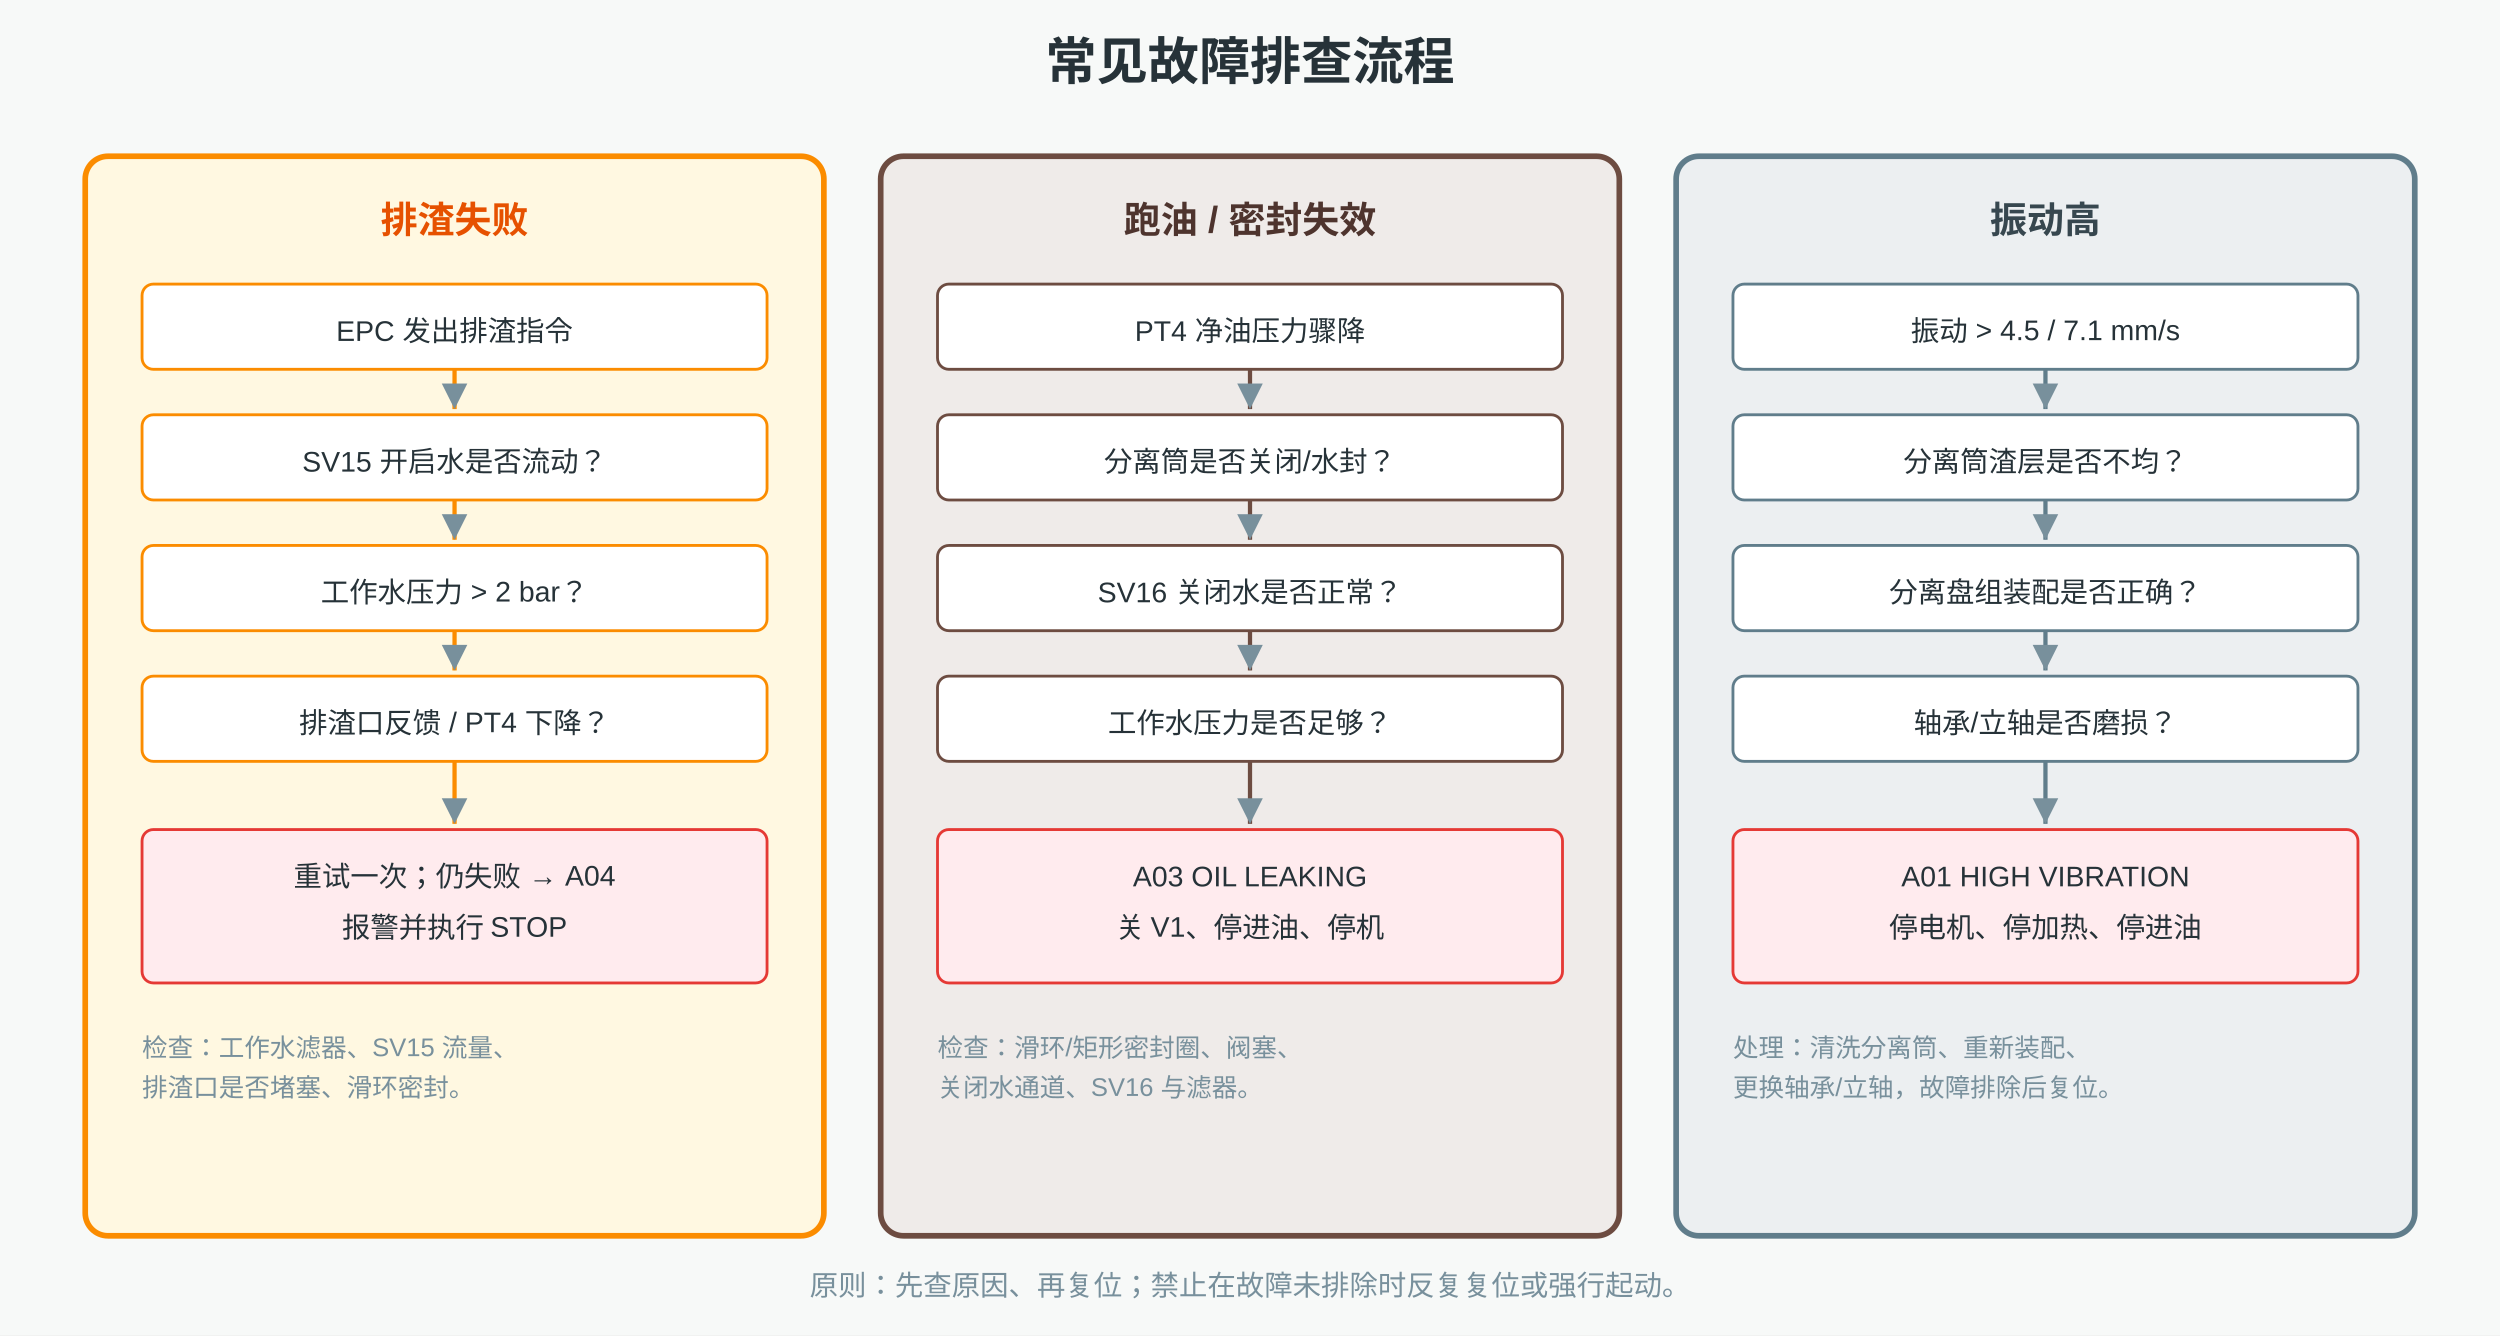
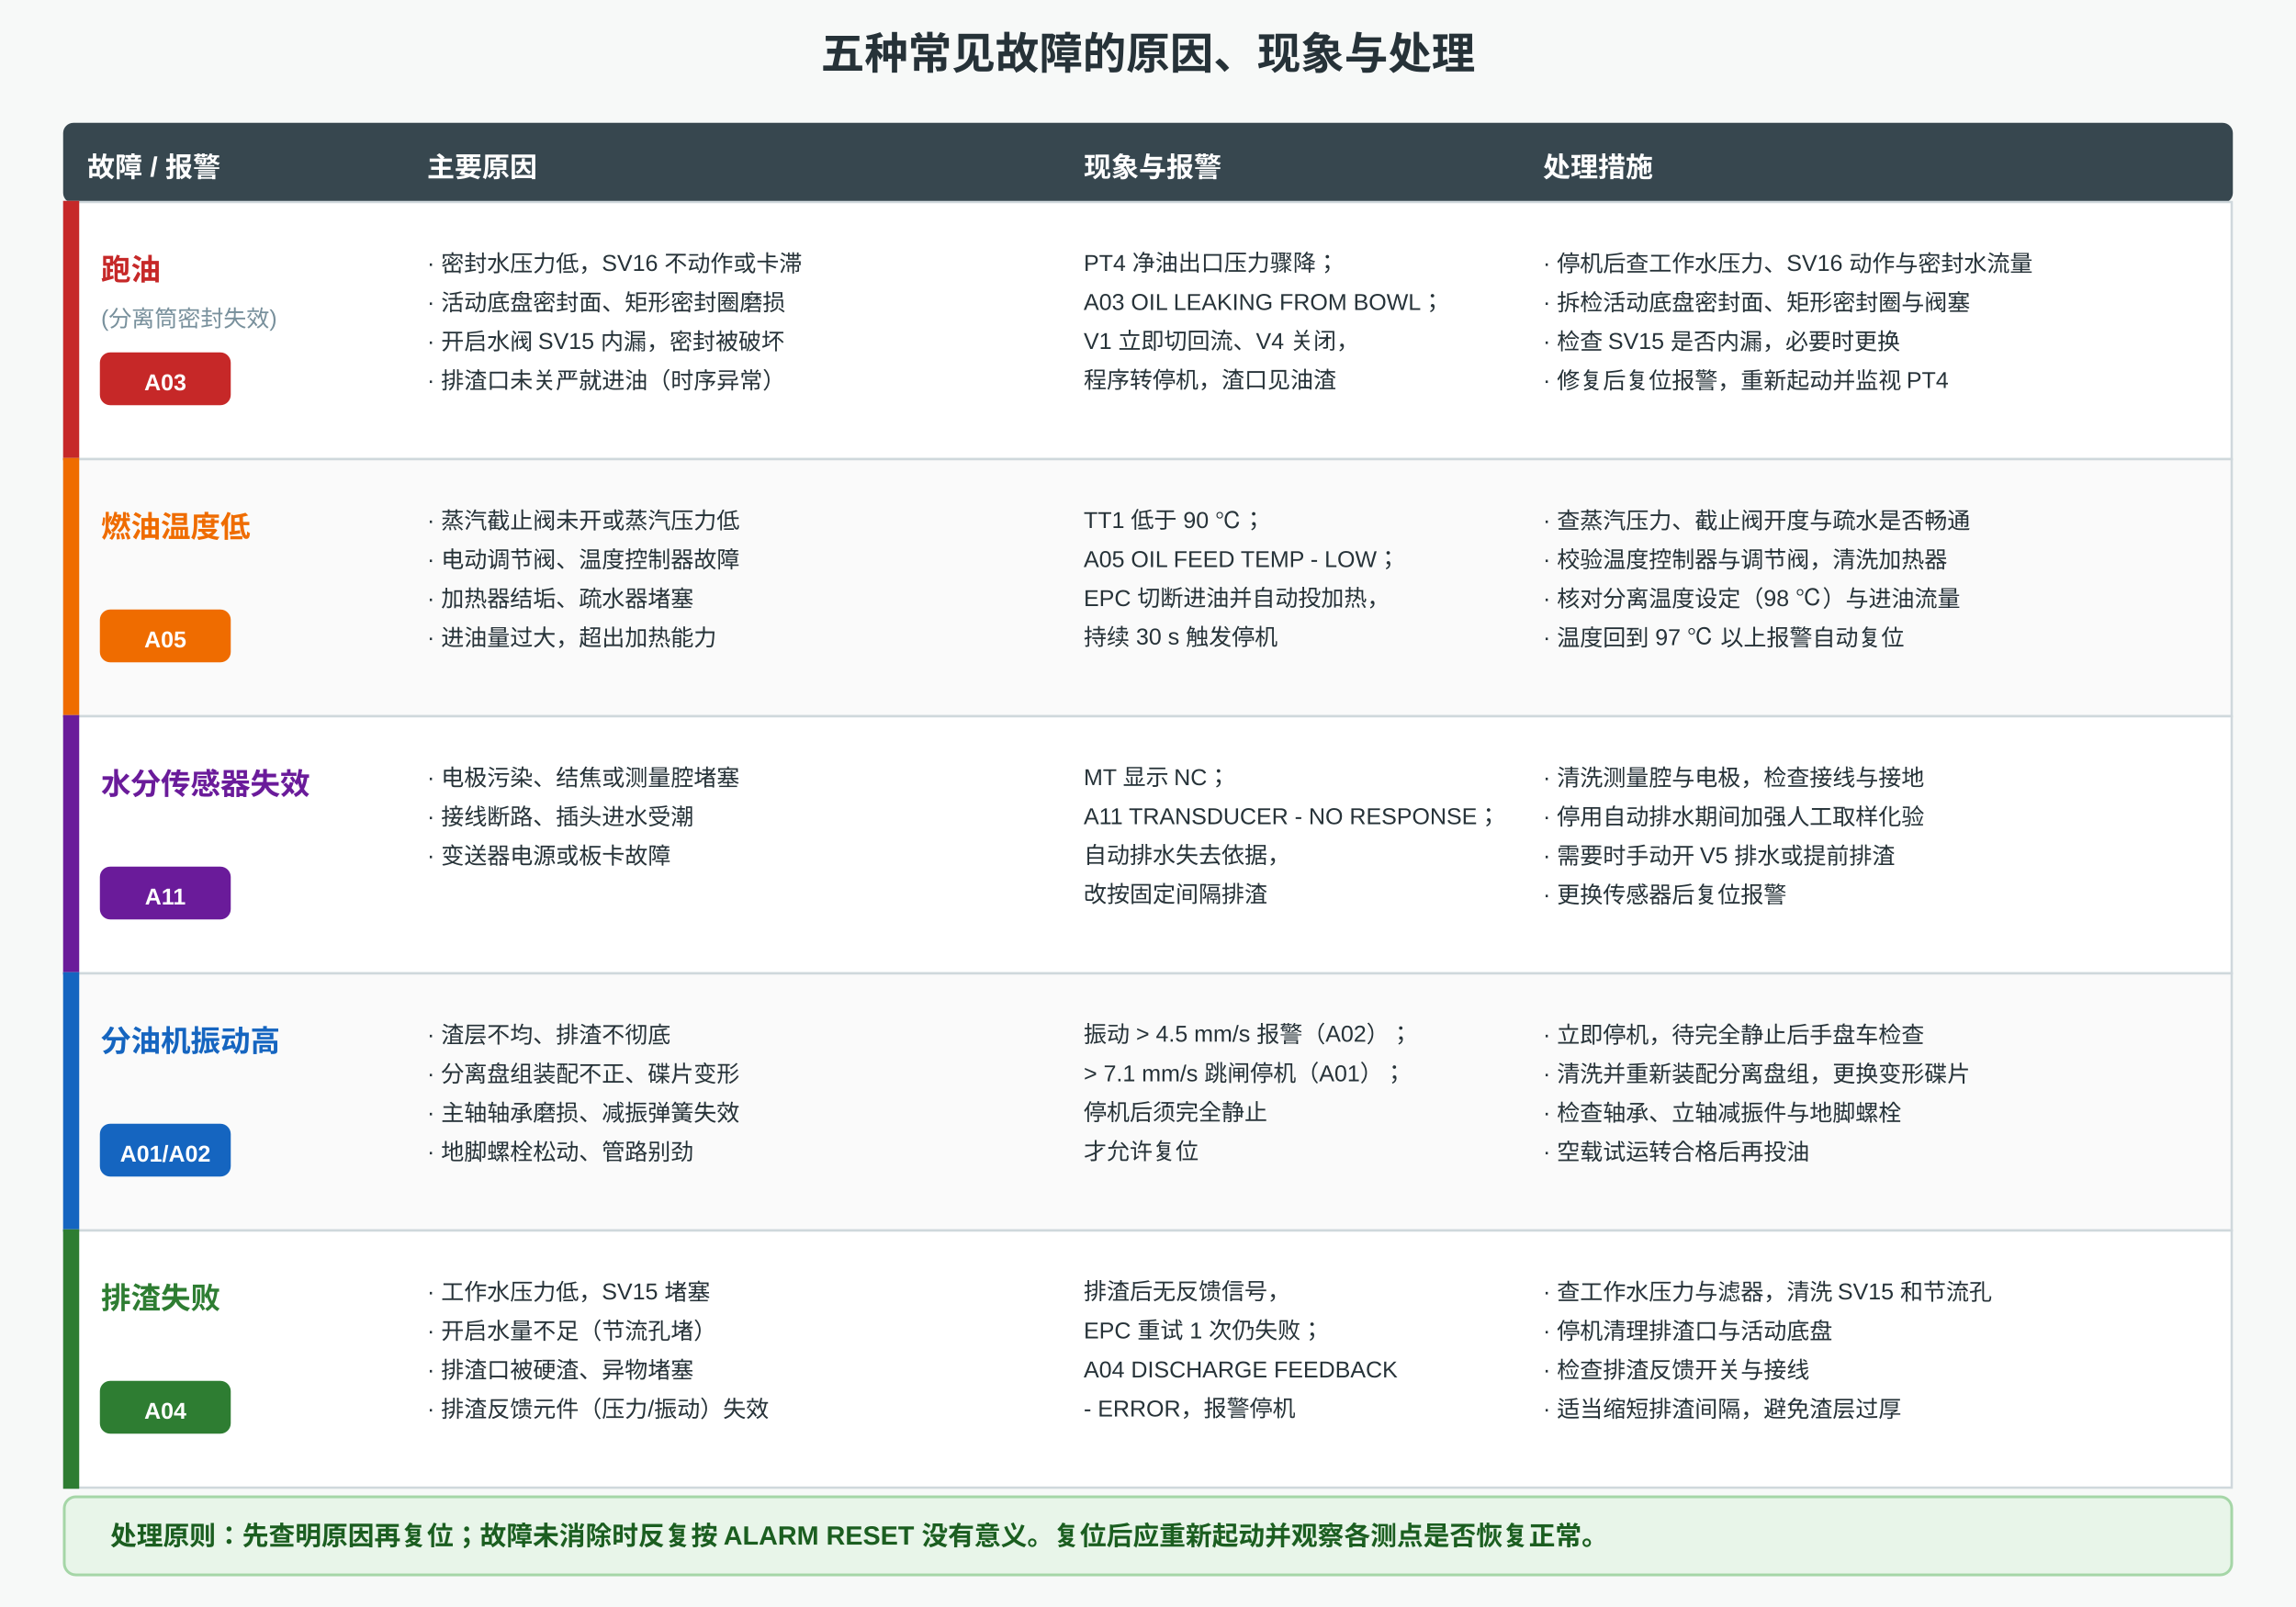
- <svg xmlns="http://www.w3.org/2000/svg" width="880" height="470" viewBox="0 0 880 470">
-   <rect width="880" height="470" fill="#f7f9f8" />
-   <text x="440" y="28" text-anchor="middle" font-family="Microsoft YaHei, Arial" font-size="18" font-weight="bold" fill="#263238">常见故障排查流程</text>
-   <rect x="30" y="55" width="260" height="380" rx="8" fill="#fff8e1" stroke="#fb8c00" stroke-width="2" />
-   <text x="160" y="82" text-anchor="middle" font-family="Microsoft YaHei, Arial" font-size="13" font-weight="bold" fill="#e65100">排渣失败</text>
-   <g font-family="Microsoft YaHei, Arial" font-size="10" fill="#263238">
-     <rect x="50" y="100" width="220" height="30" rx="4" fill="#fff" stroke="#fb8c00" />
-     <text x="160" y="120" text-anchor="middle">EPC 发出排渣指令</text>
-     <rect x="50" y="146" width="220" height="30" rx="4" fill="#fff" stroke="#fb8c00" />
-     <text x="160" y="166" text-anchor="middle">SV15 开启水是否流动？</text>
-     <rect x="50" y="192" width="220" height="30" rx="4" fill="#fff" stroke="#fb8c00" />
-     <text x="160" y="212" text-anchor="middle">工作水压力 &gt; 2 bar？</text>
-     <rect x="50" y="238" width="220" height="30" rx="4" fill="#fff" stroke="#fb8c00" />
-     <text x="160" y="258" text-anchor="middle">排渣口反馈 / PT4 下降？</text>
-     <rect x="50" y="292" width="220" height="54" rx="4" fill="#ffebee" stroke="#e53935" />
-     <text x="160" y="312" text-anchor="middle">重试一次；仍失败 → A04</text>
-     <text x="160" y="330" text-anchor="middle">报警并执行 STOP</text>
-     <text x="50" y="372" font-size="9" fill="#78909c">检查：工作水滤器、SV15 流量、</text>
-     <text x="50" y="386" font-size="9" fill="#78909c">排渣口是否堵塞、滑环密封。</text>
-   </g>
-   <g stroke="#fb8c00" stroke-width="1.5" marker-end="url(#a2)">
-     <line x1="160" y1="130" x2="160" y2="144" />
-     <line x1="160" y1="176" x2="160" y2="190" />
-     <line x1="160" y1="222" x2="160" y2="236" />
-     <line x1="160" y1="268" x2="160" y2="290" />
-   </g>
-   <rect x="310" y="55" width="260" height="380" rx="8" fill="#efebe9" stroke="#6d4c41" stroke-width="2" />
-   <text x="440" y="82" text-anchor="middle" font-family="Microsoft YaHei, Arial" font-size="13" font-weight="bold" fill="#4e342e">跑油 / 密封失效</text>
-   <g font-family="Microsoft YaHei, Arial" font-size="10" fill="#263238">
-     <rect x="330" y="100" width="220" height="30" rx="4" fill="#fff" stroke="#6d4c41" />
-     <text x="440" y="120" text-anchor="middle">PT4 净油压力骤降</text>
-     <rect x="330" y="146" width="220" height="30" rx="4" fill="#fff" stroke="#6d4c41" />
-     <text x="440" y="166" text-anchor="middle">分离筒是否关闭/水封？</text>
-     <rect x="330" y="192" width="220" height="30" rx="4" fill="#fff" stroke="#6d4c41" />
-     <text x="440" y="212" text-anchor="middle">SV16 关闭水是否正常？</text>
-     <rect x="330" y="238" width="220" height="30" rx="4" fill="#fff" stroke="#6d4c41" />
-     <text x="440" y="258" text-anchor="middle">工作水压力是否足够？</text>
-     <rect x="330" y="292" width="220" height="54" rx="4" fill="#ffebee" stroke="#e53935" />
-     <text x="440" y="312" text-anchor="middle">A03 OIL LEAKING</text>
-     <text x="440" y="330" text-anchor="middle">关 V1、停进油、停机</text>
-     <text x="330" y="372" font-size="9" fill="#78909c">检查：滑环/矩形密封圈、阀塞、</text>
-     <text x="330" y="386" font-size="9" fill="#78909c">关闭水通道、SV16 与滤器。</text>
-   </g>
-   <g stroke="#6d4c41" stroke-width="1.5" marker-end="url(#a2)">
-     <line x1="440" y1="130" x2="440" y2="144" />
-     <line x1="440" y1="176" x2="440" y2="190" />
-     <line x1="440" y1="222" x2="440" y2="236" />
-     <line x1="440" y1="268" x2="440" y2="290" />
-   </g>
-   <rect x="590" y="55" width="260" height="380" rx="8" fill="#eceff1" stroke="#607d8b" stroke-width="2" />
-   <text x="720" y="82" text-anchor="middle" font-family="Microsoft YaHei, Arial" font-size="13" font-weight="bold" fill="#37474f">振动高</text>
-   <g font-family="Microsoft YaHei, Arial" font-size="10" fill="#263238">
-     <rect x="610" y="100" width="220" height="30" rx="4" fill="#fff" stroke="#607d8b" />
-     <text x="720" y="120" text-anchor="middle">振动 &gt; 4.5 / 7.1 mm/s</text>
-     <rect x="610" y="146" width="220" height="30" rx="4" fill="#fff" stroke="#607d8b" />
-     <text x="720" y="166" text-anchor="middle">分离筒渣层是否不均？</text>
-     <rect x="610" y="192" width="220" height="30" rx="4" fill="#fff" stroke="#607d8b" />
-     <text x="720" y="212" text-anchor="middle">分离盘组装配是否正确？</text>
-     <rect x="610" y="238" width="220" height="30" rx="4" fill="#fff" stroke="#607d8b" />
-     <text x="720" y="258" text-anchor="middle">轴承/立轴是否磨损？</text>
-     <rect x="610" y="292" width="220" height="54" rx="4" fill="#ffebee" stroke="#e53935" />
-     <text x="720" y="312" text-anchor="middle">A01 HIGH VIBRATION</text>
-     <text x="720" y="330" text-anchor="middle">停电机、停加热、停进油</text>
-     <text x="610" y="372" font-size="9" fill="#78909c">处理：清洗分离筒、重新装配、</text>
-     <text x="610" y="386" font-size="9" fill="#78909c">更换轴承/立轴，故障排除后复位。</text>
-   </g>
-   <g stroke="#607d8b" stroke-width="1.5" marker-end="url(#a2)">
-     <line x1="720" y1="130" x2="720" y2="144" />
-     <line x1="720" y1="176" x2="720" y2="190" />
-     <line x1="720" y1="222" x2="720" y2="236" />
-     <line x1="720" y1="268" x2="720" y2="290" />
-   </g>
-   <text x="440" y="456" text-anchor="middle" font-family="Microsoft YaHei, Arial" font-size="10" fill="#78909c">原则：先查原因、再复位；禁止在故障未排除时反复复位或强行起动。</text>
-   <defs>
-     <marker id="a2" markerWidth="8" markerHeight="8" refX="6" refY="3" orient="auto">
-       <path d="M0,0 L6,3 L0,6 Z" fill="#78909c" />
-     </marker>
-   </defs>
+ <svg xmlns="http://www.w3.org/2000/svg" width="1000" height="700" viewBox="0 0 1000 700">
+   <rect width="1000" height="700" fill="#f7f9f8" />
+   <text x="500" y="30" font-family="Microsoft YaHei, Arial" font-size="19" font-weight="bold" fill="#263238" text-anchor="middle">五种常见故障的原因、现象与处理</text>
+   <rect x="28" y="54" width="944" height="34" rx="4" fill="#37474f" stroke="#37474f" stroke-width="1" />
+   <text x="38" y="77" font-family="Microsoft YaHei, Arial" font-size="12" font-weight="bold" fill="#ffffff" text-anchor="start">故障 / 报警</text>
+   <text x="186" y="77" font-family="Microsoft YaHei, Arial" font-size="12" font-weight="bold" fill="#ffffff" text-anchor="start">主要原因</text>
+   <text x="472" y="77" font-family="Microsoft YaHei, Arial" font-size="12" font-weight="bold" fill="#ffffff" text-anchor="start">现象与报警</text>
+   <text x="672" y="77" font-family="Microsoft YaHei, Arial" font-size="12" font-weight="bold" fill="#ffffff" text-anchor="start">处理措施</text>
+   <rect x="28" y="88" width="944" height="112" rx="0" fill="#ffffff" stroke="#cfd8dc" stroke-width="1" />
+   <rect x="28" y="88" width="6" height="112" rx="0" fill="#c62828" stroke="#c62828" stroke-width="1" />
+   <text x="44" y="122" font-family="Microsoft YaHei, Arial" font-size="13" font-weight="bold" fill="#c62828" text-anchor="start">跑油</text>
+   <text x="44" y="142" font-family="Microsoft YaHei, Arial" font-size="10" font-weight="normal" fill="#78909c" text-anchor="start">(分离筒密封失效)</text>
+   <rect x="44" y="154" width="56" height="22" rx="4" fill="#c62828" stroke="#c62828" stroke-width="1" />
+   <text x="72" y="170" font-family="Microsoft YaHei, Arial" font-size="10" font-weight="bold" fill="#ffffff" text-anchor="middle">A03</text>
+   <text x="186" y="118" font-family="Microsoft YaHei, Arial" font-size="10" font-weight="normal" fill="#263238" text-anchor="start">· 密封水压力低，SV16 不动作或卡滞</text>
+   <text x="186" y="135" font-family="Microsoft YaHei, Arial" font-size="10" font-weight="normal" fill="#263238" text-anchor="start">· 活动底盘密封面、矩形密封圈磨损</text>
+   <text x="186" y="152" font-family="Microsoft YaHei, Arial" font-size="10" font-weight="normal" fill="#263238" text-anchor="start">· 开启水阀 SV15 内漏，密封被破坏</text>
+   <text x="186" y="169" font-family="Microsoft YaHei, Arial" font-size="10" font-weight="normal" fill="#263238" text-anchor="start">· 排渣口未关严就进油（时序异常）</text>
+   <text x="472" y="118" font-family="Microsoft YaHei, Arial" font-size="10" font-weight="normal" fill="#263238" text-anchor="start">PT4 净油出口压力骤降；</text>
+   <text x="472" y="135" font-family="Microsoft YaHei, Arial" font-size="10" font-weight="normal" fill="#263238" text-anchor="start">A03 OIL LEAKING FROM BOWL；</text>
+   <text x="472" y="152" font-family="Microsoft YaHei, Arial" font-size="10" font-weight="normal" fill="#263238" text-anchor="start">V1 立即切回流、V4 关闭，</text>
+   <text x="472" y="169" font-family="Microsoft YaHei, Arial" font-size="10" font-weight="normal" fill="#263238" text-anchor="start">程序转停机，渣口见油渣</text>
+   <text x="672" y="118" font-family="Microsoft YaHei, Arial" font-size="10" font-weight="normal" fill="#263238" text-anchor="start">· 停机后查工作水压力、SV16 动作与密封水流量</text>
+   <text x="672" y="135" font-family="Microsoft YaHei, Arial" font-size="10" font-weight="normal" fill="#263238" text-anchor="start">· 拆检活动底盘密封面、矩形密封圈与阀塞</text>
+   <text x="672" y="152" font-family="Microsoft YaHei, Arial" font-size="10" font-weight="normal" fill="#263238" text-anchor="start">· 检查 SV15 是否内漏，必要时更换</text>
+   <text x="672" y="169" font-family="Microsoft YaHei, Arial" font-size="10" font-weight="normal" fill="#263238" text-anchor="start">· 修复后复位报警，重新起动并监视 PT4</text>
+   <rect x="28" y="200" width="944" height="112" rx="0" fill="#fafafa" stroke="#cfd8dc" stroke-width="1" />
+   <rect x="28" y="200" width="6" height="112" rx="0" fill="#ef6c00" stroke="#ef6c00" stroke-width="1" />
+   <text x="44" y="234" font-family="Microsoft YaHei, Arial" font-size="13" font-weight="bold" fill="#ef6c00" text-anchor="start">燃油温度低</text>
+   <rect x="44" y="266" width="56" height="22" rx="4" fill="#ef6c00" stroke="#ef6c00" stroke-width="1" />
+   <text x="72" y="282" font-family="Microsoft YaHei, Arial" font-size="10" font-weight="bold" fill="#ffffff" text-anchor="middle">A05</text>
+   <text x="186" y="230" font-family="Microsoft YaHei, Arial" font-size="10" font-weight="normal" fill="#263238" text-anchor="start">· 蒸汽截止阀未开或蒸汽压力低</text>
+   <text x="186" y="247" font-family="Microsoft YaHei, Arial" font-size="10" font-weight="normal" fill="#263238" text-anchor="start">· 电动调节阀、温度控制器故障</text>
+   <text x="186" y="264" font-family="Microsoft YaHei, Arial" font-size="10" font-weight="normal" fill="#263238" text-anchor="start">· 加热器结垢、疏水器堵塞</text>
+   <text x="186" y="281" font-family="Microsoft YaHei, Arial" font-size="10" font-weight="normal" fill="#263238" text-anchor="start">· 进油量过大，超出加热能力</text>
+   <text x="472" y="230" font-family="Microsoft YaHei, Arial" font-size="10" font-weight="normal" fill="#263238" text-anchor="start">TT1 低于 90 ℃；</text>
+   <text x="472" y="247" font-family="Microsoft YaHei, Arial" font-size="10" font-weight="normal" fill="#263238" text-anchor="start">A05 OIL FEED TEMP - LOW；</text>
+   <text x="472" y="264" font-family="Microsoft YaHei, Arial" font-size="10" font-weight="normal" fill="#263238" text-anchor="start">EPC 切断进油并自动投加热，</text>
+   <text x="472" y="281" font-family="Microsoft YaHei, Arial" font-size="10" font-weight="normal" fill="#263238" text-anchor="start">持续 30 s 触发停机</text>
+   <text x="672" y="230" font-family="Microsoft YaHei, Arial" font-size="10" font-weight="normal" fill="#263238" text-anchor="start">· 查蒸汽压力、截止阀开度与疏水是否畅通</text>
+   <text x="672" y="247" font-family="Microsoft YaHei, Arial" font-size="10" font-weight="normal" fill="#263238" text-anchor="start">· 校验温度控制器与调节阀，清洗加热器</text>
+   <text x="672" y="264" font-family="Microsoft YaHei, Arial" font-size="10" font-weight="normal" fill="#263238" text-anchor="start">· 核对分离温度设定（98 ℃）与进油流量</text>
+   <text x="672" y="281" font-family="Microsoft YaHei, Arial" font-size="10" font-weight="normal" fill="#263238" text-anchor="start">· 温度回到 97 ℃ 以上报警自动复位</text>
+   <rect x="28" y="312" width="944" height="112" rx="0" fill="#ffffff" stroke="#cfd8dc" stroke-width="1" />
+   <rect x="28" y="312" width="6" height="112" rx="0" fill="#6a1b9a" stroke="#6a1b9a" stroke-width="1" />
+   <text x="44" y="346" font-family="Microsoft YaHei, Arial" font-size="13" font-weight="bold" fill="#6a1b9a" text-anchor="start">水分传感器失效</text>
+   <rect x="44" y="378" width="56" height="22" rx="4" fill="#6a1b9a" stroke="#6a1b9a" stroke-width="1" />
+   <text x="72" y="394" font-family="Microsoft YaHei, Arial" font-size="10" font-weight="bold" fill="#ffffff" text-anchor="middle">A11</text>
+   <text x="186" y="342" font-family="Microsoft YaHei, Arial" font-size="10" font-weight="normal" fill="#263238" text-anchor="start">· 电极污染、结焦或测量腔堵塞</text>
+   <text x="186" y="359" font-family="Microsoft YaHei, Arial" font-size="10" font-weight="normal" fill="#263238" text-anchor="start">· 接线断路、插头进水受潮</text>
+   <text x="186" y="376" font-family="Microsoft YaHei, Arial" font-size="10" font-weight="normal" fill="#263238" text-anchor="start">· 变送器电源或板卡故障</text>
+   <text x="472" y="342" font-family="Microsoft YaHei, Arial" font-size="10" font-weight="normal" fill="#263238" text-anchor="start">MT 显示 NC；</text>
+   <text x="472" y="359" font-family="Microsoft YaHei, Arial" font-size="10" font-weight="normal" fill="#263238" text-anchor="start">A11 TRANSDUCER - NO RESPONSE；</text>
+   <text x="472" y="376" font-family="Microsoft YaHei, Arial" font-size="10" font-weight="normal" fill="#263238" text-anchor="start">自动排水失去依据，</text>
+   <text x="472" y="393" font-family="Microsoft YaHei, Arial" font-size="10" font-weight="normal" fill="#263238" text-anchor="start">改按固定间隔排渣</text>
+   <text x="672" y="342" font-family="Microsoft YaHei, Arial" font-size="10" font-weight="normal" fill="#263238" text-anchor="start">· 清洗测量腔与电极，检查接线与接地</text>
+   <text x="672" y="359" font-family="Microsoft YaHei, Arial" font-size="10" font-weight="normal" fill="#263238" text-anchor="start">· 停用自动排水期间加强人工取样化验</text>
+   <text x="672" y="376" font-family="Microsoft YaHei, Arial" font-size="10" font-weight="normal" fill="#263238" text-anchor="start">· 需要时手动开 V5 排水或提前排渣</text>
+   <text x="672" y="393" font-family="Microsoft YaHei, Arial" font-size="10" font-weight="normal" fill="#263238" text-anchor="start">· 更换传感器后复位报警</text>
+   <rect x="28" y="424" width="944" height="112" rx="0" fill="#fafafa" stroke="#cfd8dc" stroke-width="1" />
+   <rect x="28" y="424" width="6" height="112" rx="0" fill="#1565c0" stroke="#1565c0" stroke-width="1" />
+   <text x="44" y="458" font-family="Microsoft YaHei, Arial" font-size="13" font-weight="bold" fill="#1565c0" text-anchor="start">分油机振动高</text>
+   <rect x="44" y="490" width="56" height="22" rx="4" fill="#1565c0" stroke="#1565c0" stroke-width="1" />
+   <text x="72" y="506" font-family="Microsoft YaHei, Arial" font-size="10" font-weight="bold" fill="#ffffff" text-anchor="middle">A01/A02</text>
+   <text x="186" y="454" font-family="Microsoft YaHei, Arial" font-size="10" font-weight="normal" fill="#263238" text-anchor="start">· 渣层不均、排渣不彻底</text>
+   <text x="186" y="471" font-family="Microsoft YaHei, Arial" font-size="10" font-weight="normal" fill="#263238" text-anchor="start">· 分离盘组装配不正、碟片变形</text>
+   <text x="186" y="488" font-family="Microsoft YaHei, Arial" font-size="10" font-weight="normal" fill="#263238" text-anchor="start">· 主轴轴承磨损、减振弹簧失效</text>
+   <text x="186" y="505" font-family="Microsoft YaHei, Arial" font-size="10" font-weight="normal" fill="#263238" text-anchor="start">· 地脚螺栓松动、管路别劲</text>
+   <text x="472" y="454" font-family="Microsoft YaHei, Arial" font-size="10" font-weight="normal" fill="#263238" text-anchor="start">振动 &gt; 4.5 mm/s 报警（A02）；</text>
+   <text x="472" y="471" font-family="Microsoft YaHei, Arial" font-size="10" font-weight="normal" fill="#263238" text-anchor="start">&gt; 7.1 mm/s 跳闸停机（A01）；</text>
+   <text x="472" y="488" font-family="Microsoft YaHei, Arial" font-size="10" font-weight="normal" fill="#263238" text-anchor="start">停机后须完全静止</text>
+   <text x="472" y="505" font-family="Microsoft YaHei, Arial" font-size="10" font-weight="normal" fill="#263238" text-anchor="start">才允许复位</text>
+   <text x="672" y="454" font-family="Microsoft YaHei, Arial" font-size="10" font-weight="normal" fill="#263238" text-anchor="start">· 立即停机，待完全静止后手盘车检查</text>
+   <text x="672" y="471" font-family="Microsoft YaHei, Arial" font-size="10" font-weight="normal" fill="#263238" text-anchor="start">· 清洗并重新装配分离盘组，更换变形碟片</text>
+   <text x="672" y="488" font-family="Microsoft YaHei, Arial" font-size="10" font-weight="normal" fill="#263238" text-anchor="start">· 检查轴承、立轴减振件与地脚螺栓</text>
+   <text x="672" y="505" font-family="Microsoft YaHei, Arial" font-size="10" font-weight="normal" fill="#263238" text-anchor="start">· 空载试运转合格后再投油</text>
+   <rect x="28" y="536" width="944" height="112" rx="0" fill="#ffffff" stroke="#cfd8dc" stroke-width="1" />
+   <rect x="28" y="536" width="6" height="112" rx="0" fill="#2e7d32" stroke="#2e7d32" stroke-width="1" />
+   <text x="44" y="570" font-family="Microsoft YaHei, Arial" font-size="13" font-weight="bold" fill="#2e7d32" text-anchor="start">排渣失败</text>
+   <rect x="44" y="602" width="56" height="22" rx="4" fill="#2e7d32" stroke="#2e7d32" stroke-width="1" />
+   <text x="72" y="618" font-family="Microsoft YaHei, Arial" font-size="10" font-weight="bold" fill="#ffffff" text-anchor="middle">A04</text>
+   <text x="186" y="566" font-family="Microsoft YaHei, Arial" font-size="10" font-weight="normal" fill="#263238" text-anchor="start">· 工作水压力低，SV15 堵塞</text>
+   <text x="186" y="583" font-family="Microsoft YaHei, Arial" font-size="10" font-weight="normal" fill="#263238" text-anchor="start">· 开启水量不足（节流孔堵）</text>
+   <text x="186" y="600" font-family="Microsoft YaHei, Arial" font-size="10" font-weight="normal" fill="#263238" text-anchor="start">· 排渣口被硬渣、异物堵塞</text>
+   <text x="186" y="617" font-family="Microsoft YaHei, Arial" font-size="10" font-weight="normal" fill="#263238" text-anchor="start">· 排渣反馈元件（压力/振动）失效</text>
+   <text x="472" y="566" font-family="Microsoft YaHei, Arial" font-size="10" font-weight="normal" fill="#263238" text-anchor="start">排渣后无反馈信号，</text>
+   <text x="472" y="583" font-family="Microsoft YaHei, Arial" font-size="10" font-weight="normal" fill="#263238" text-anchor="start">EPC 重试 1 次仍失败；</text>
+   <text x="472" y="600" font-family="Microsoft YaHei, Arial" font-size="10" font-weight="normal" fill="#263238" text-anchor="start">A04 DISCHARGE FEEDBACK</text>
+   <text x="472" y="617" font-family="Microsoft YaHei, Arial" font-size="10" font-weight="normal" fill="#263238" text-anchor="start">- ERROR，报警停机</text>
+   <text x="672" y="566" font-family="Microsoft YaHei, Arial" font-size="10" font-weight="normal" fill="#263238" text-anchor="start">· 查工作水压力与滤器，清洗 SV15 和节流孔</text>
+   <text x="672" y="583" font-family="Microsoft YaHei, Arial" font-size="10" font-weight="normal" fill="#263238" text-anchor="start">· 停机清理排渣口与活动底盘</text>
+   <text x="672" y="600" font-family="Microsoft YaHei, Arial" font-size="10" font-weight="normal" fill="#263238" text-anchor="start">· 检查排渣反馈开关与接线</text>
+   <text x="672" y="617" font-family="Microsoft YaHei, Arial" font-size="10" font-weight="normal" fill="#263238" text-anchor="start">· 适当缩短排渣间隔，避免渣层过厚</text>
+   <rect x="28" y="652" width="944" height="34" rx="5" fill="#e8f5e9" stroke="#a5d6a7" stroke-width="1.2" />
+   <text x="48" y="673" font-family="Microsoft YaHei, Arial" font-size="11.5" font-weight="bold" fill="#1b5e20" text-anchor="start">处理原则：先查明原因再复位；故障未消除时反复按 ALARM RESET 没有意义。复位后应重新起动并观察各测点是否恢复正常。</text>
</svg>
